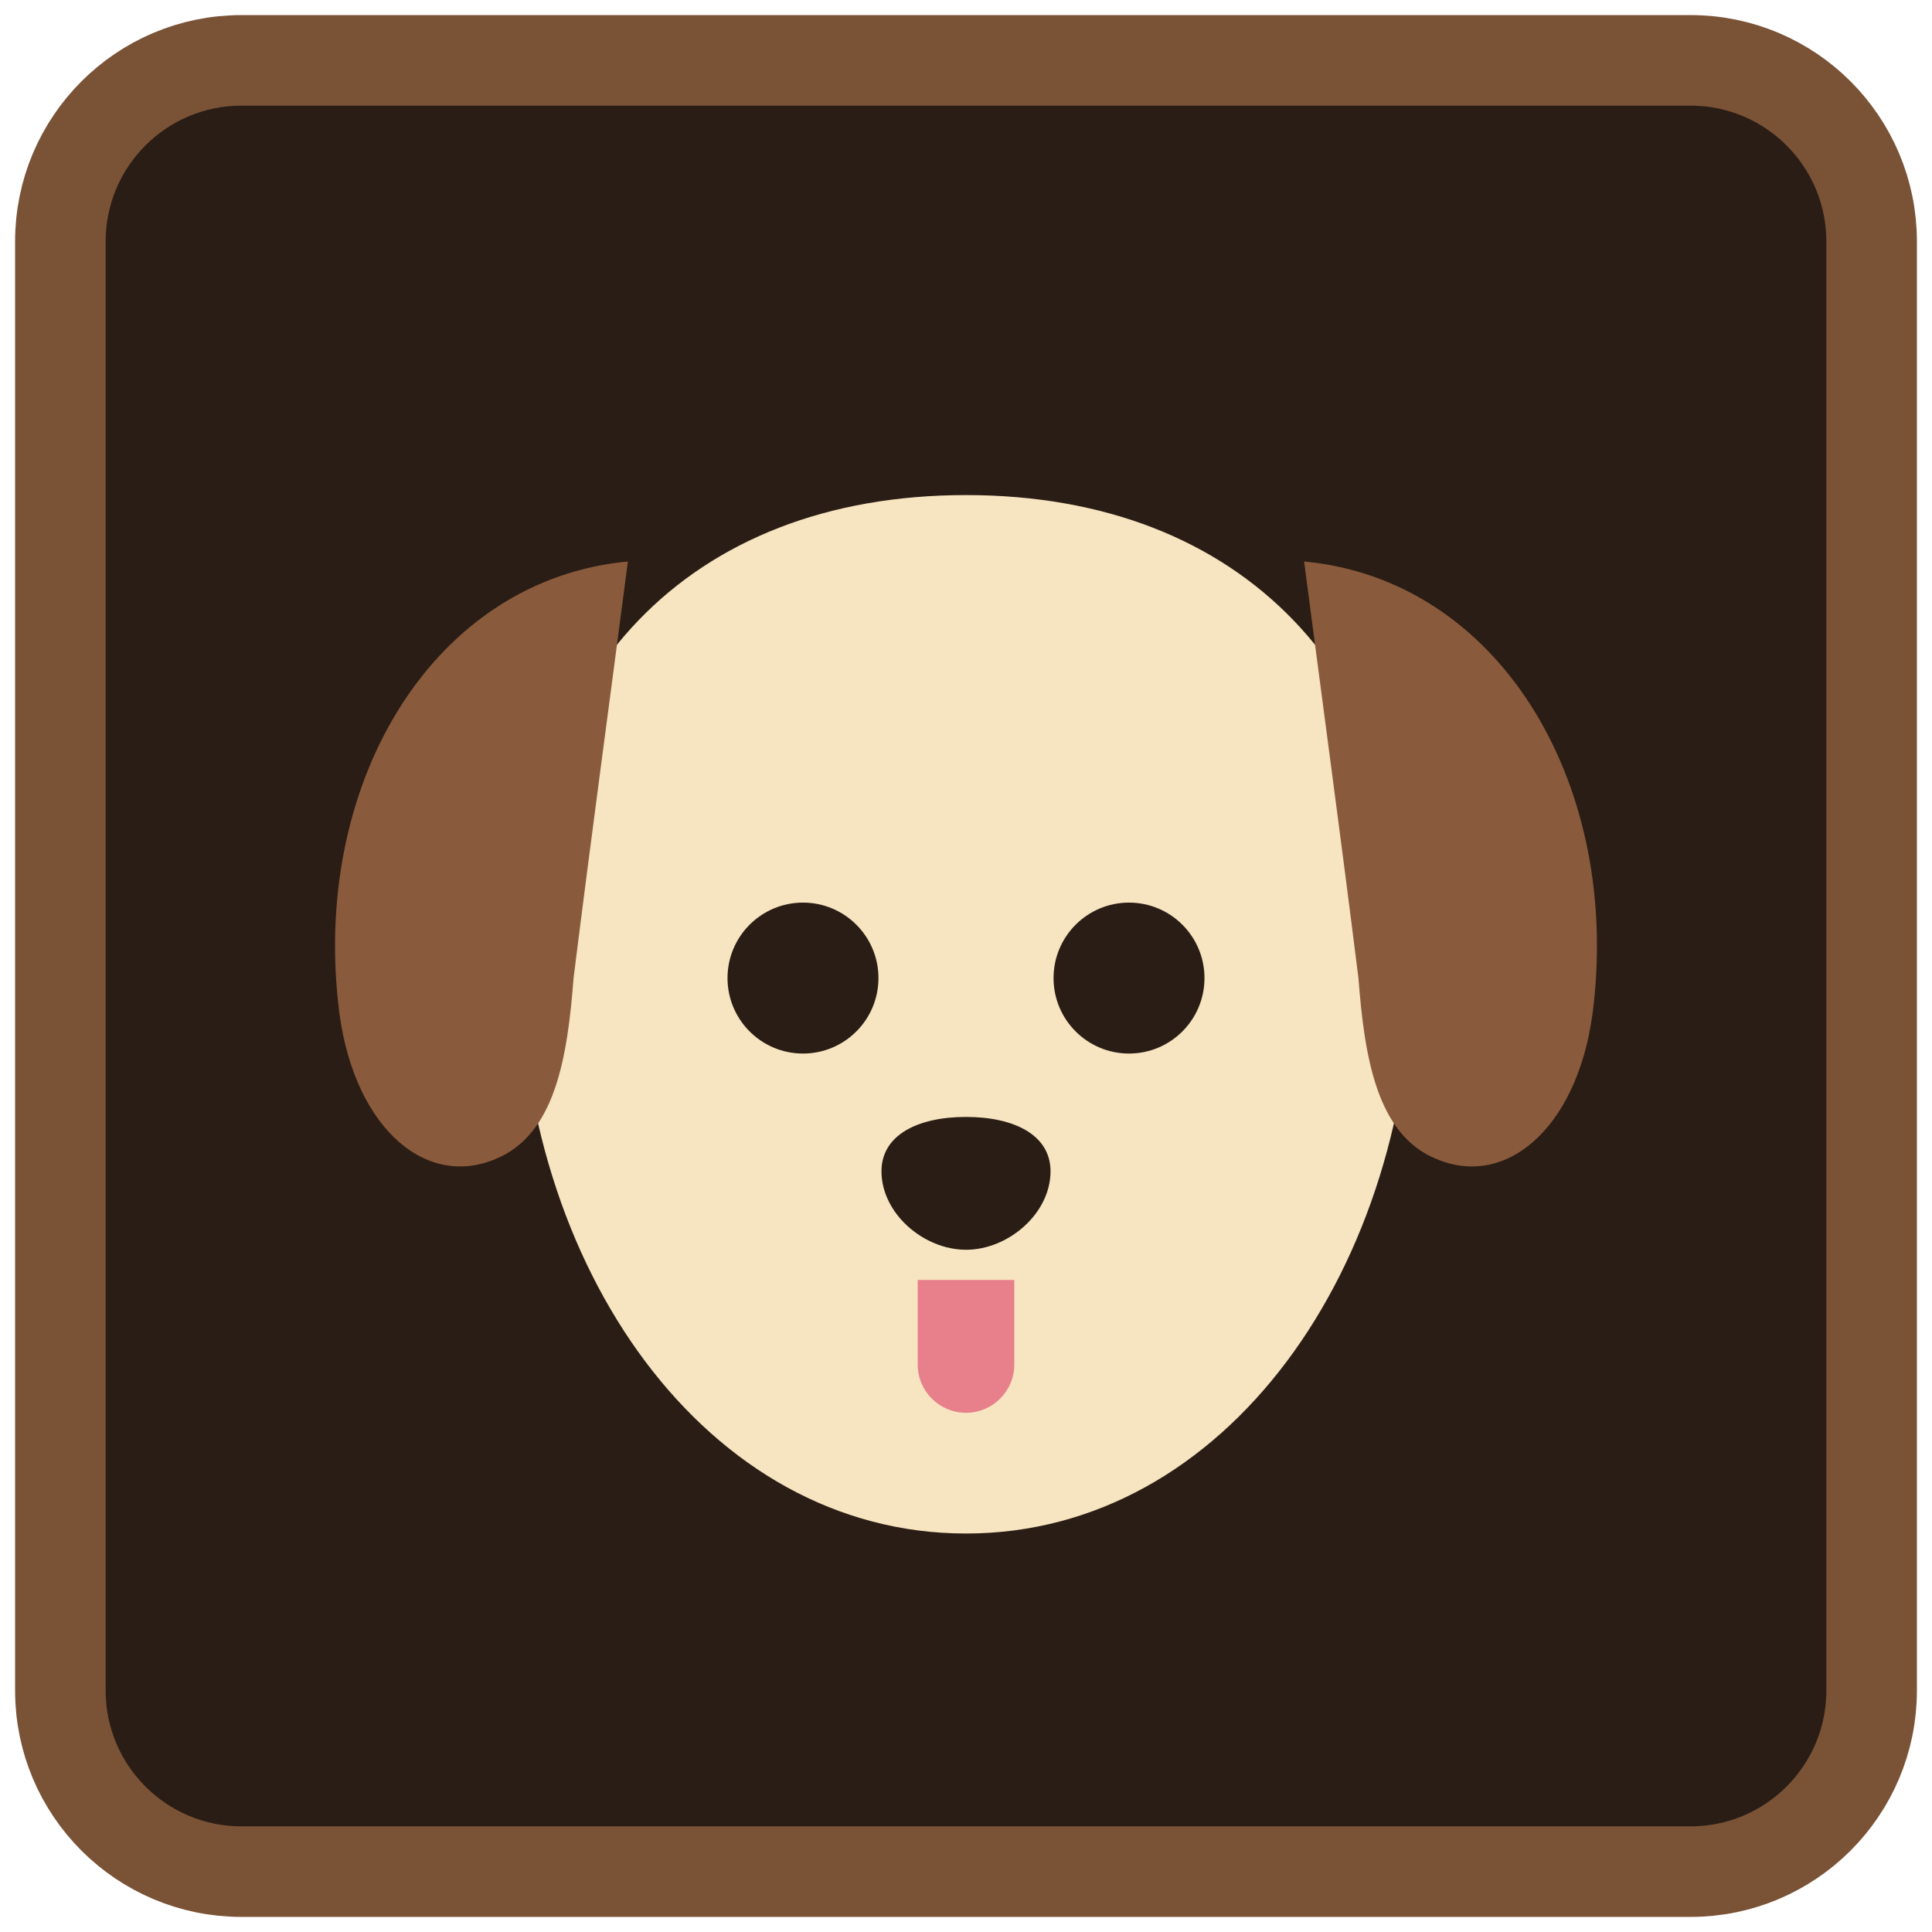
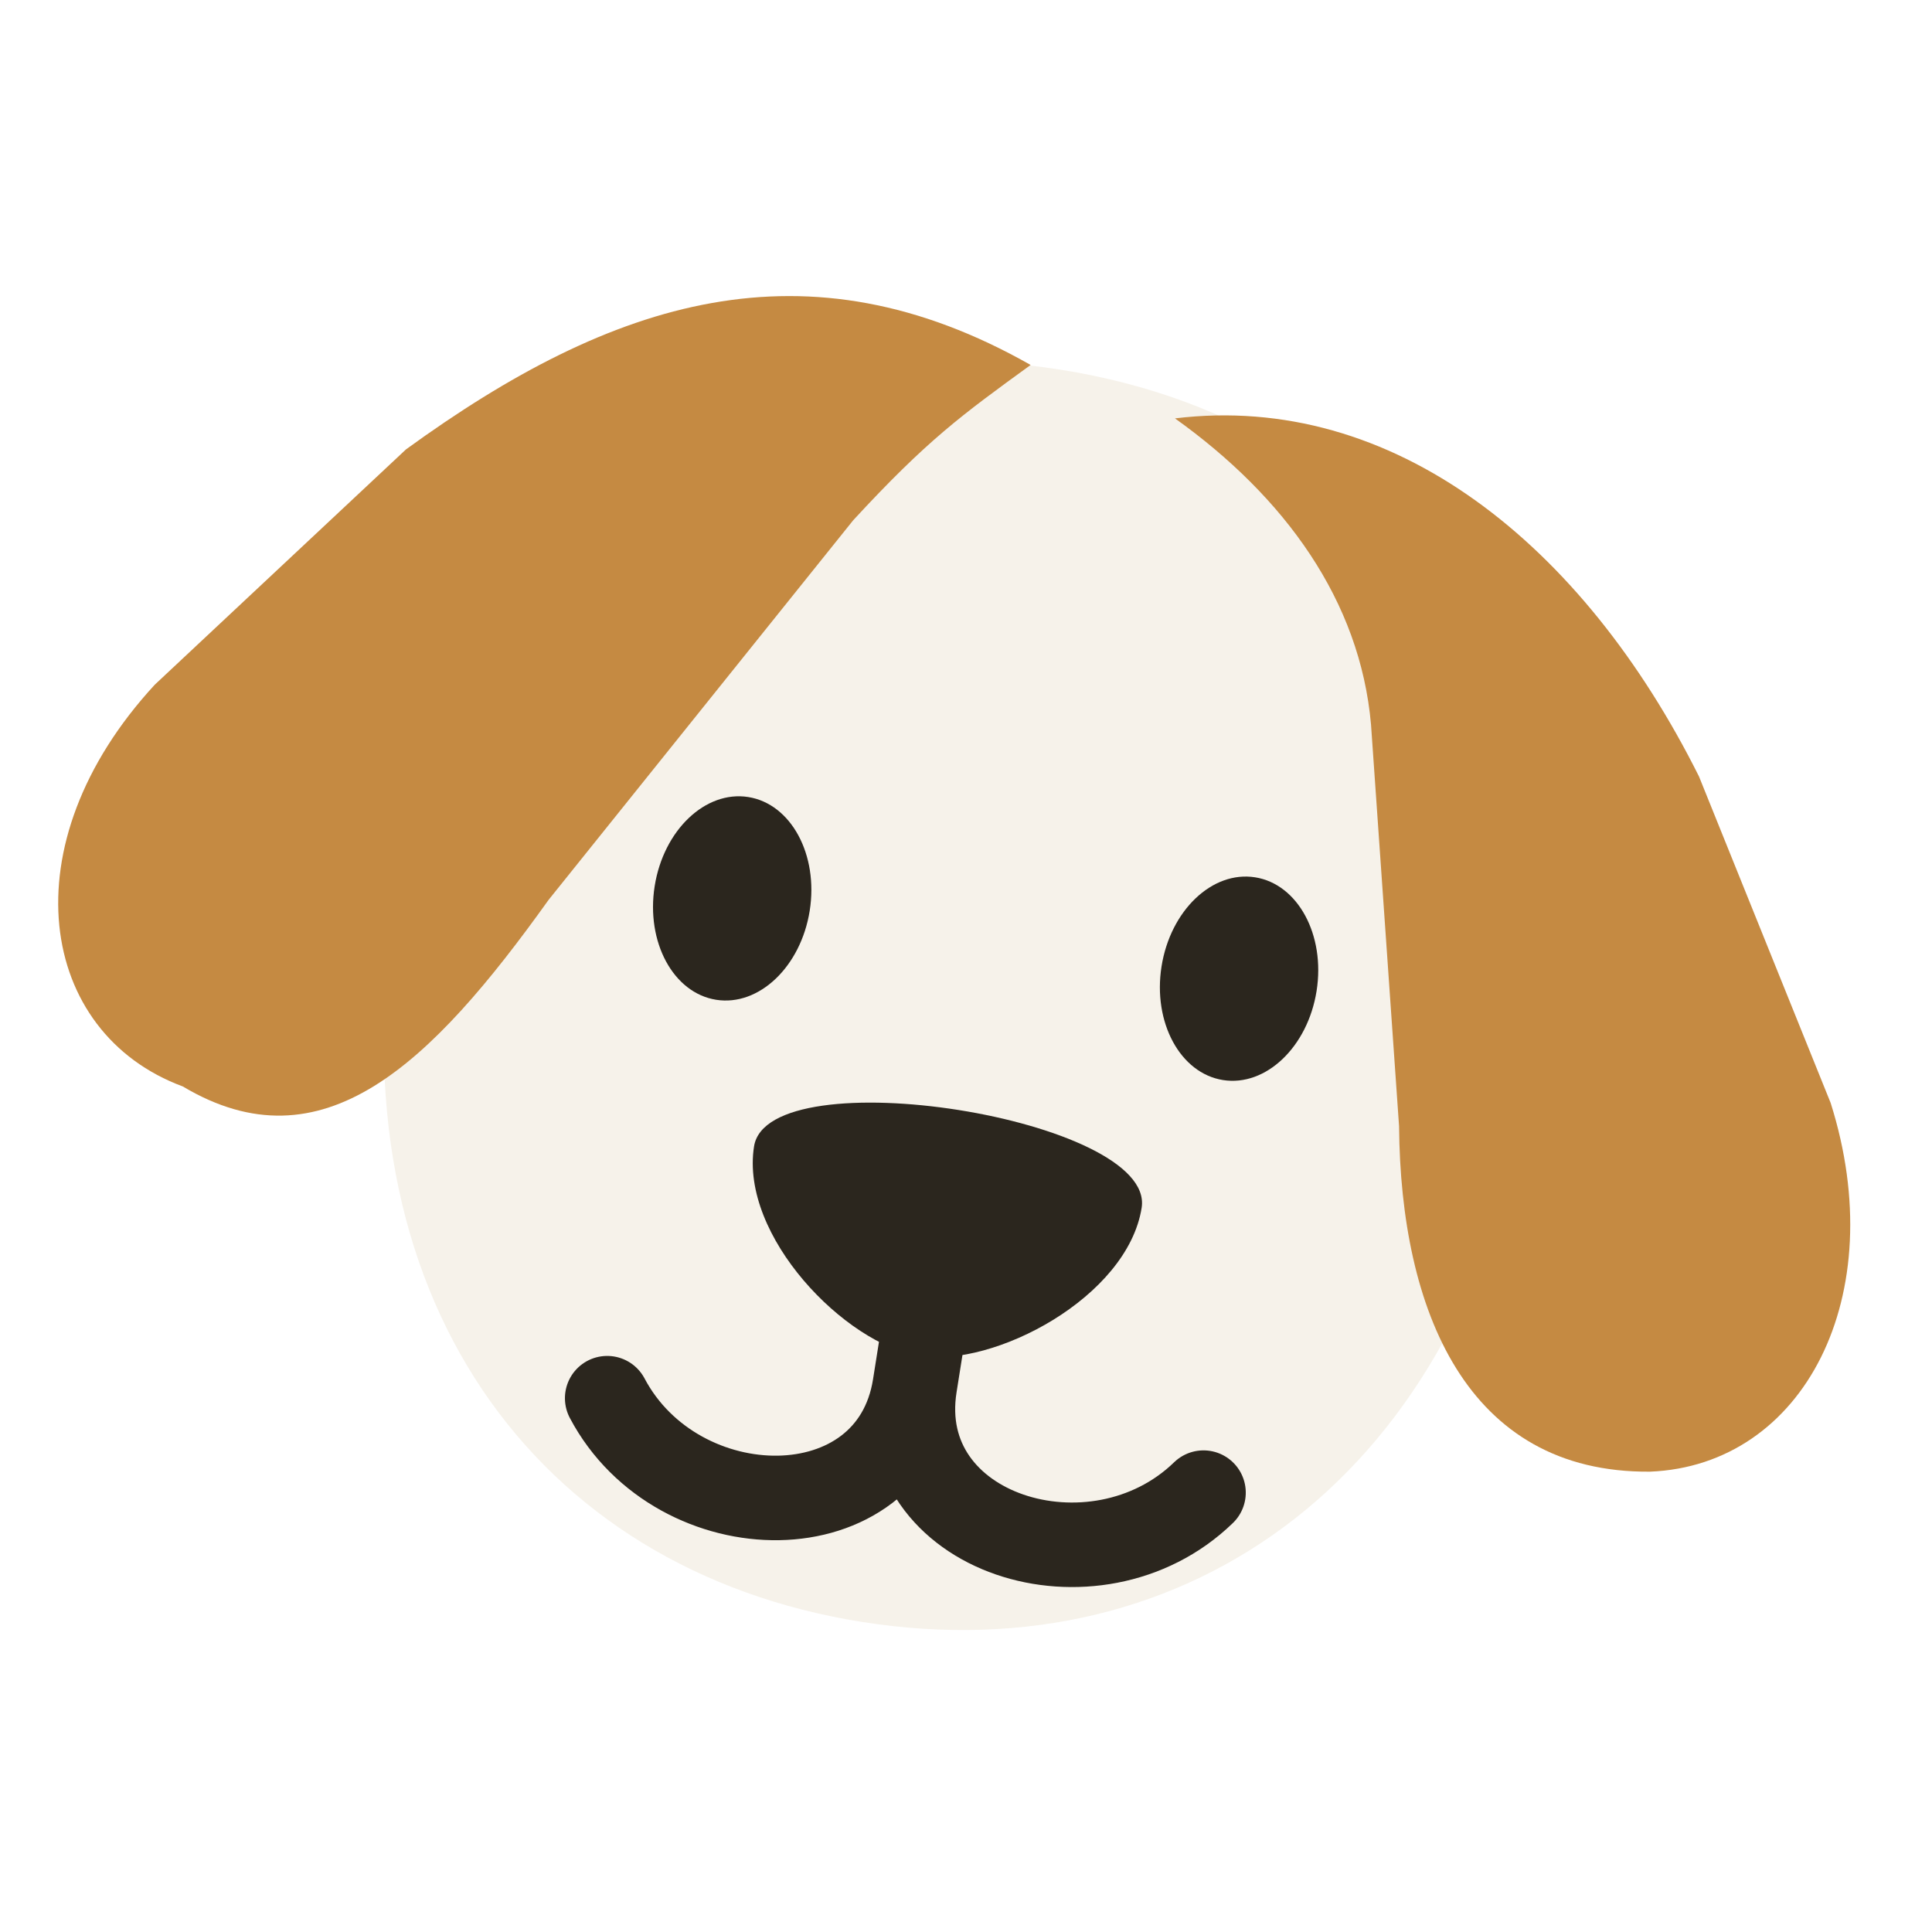
- <svg xmlns="http://www.w3.org/2000/svg" viewBox="0 0 32 32">
-   <rect x="1" y="1" width="30" height="30" rx="3" fill="#2a1d15" stroke="#7a5236" stroke-width="1.5" />
-   <path d="M16 8.2c-4.6 0-7.4 3-7.4 7.6 0 5.2 3.1 9.6 7.4 9.6s7.4-4.4 7.4-9.6c0-4.6-2.8-7.6-7.4-7.6z" fill="#f7e4c0" />
-   <path d="M10.4 9.3C7.2 9.6 5.2 12.9 5.6 16.6c.2 2 1.4 3.1 2.6 2.6 1-.4 1.2-1.7 1.3-3 .3-2.4.6-4.6.9-6.9z" fill="#8a5a3c" />
-   <path d="M21.6 9.3c3.2.3 5.2 3.6 4.8 7.3-.2 2-1.4 3.1-2.6 2.6-1-.4-1.2-1.7-1.3-3-.3-2.4-.6-4.6-.9-6.9z" fill="#8a5a3c" />
-   <circle cx="13.3" cy="16.2" r="1.25" fill="#2a1d15" />
-   <circle cx="18.7" cy="16.2" r="1.25" fill="#2a1d15" />
-   <path d="M14.6 19.4c0-.6.6-.9 1.4-.9s1.4.3 1.4.9c0 .7-.7 1.3-1.4 1.3s-1.4-.6-1.4-1.3z" fill="#2a1d15" />
-   <path d="M15.2 21.2h1.6v1.4a.8.8 0 0 1-1.6 0z" fill="#e7808a" />
+ <svg xmlns="http://www.w3.org/2000/svg" viewBox="0 0 64 64" role="img" aria-label="Bobby — curious puppy">
+   <g transform="rotate(9 32 32)">
+     <path fill="#f6f2ea" d="M32 12C20 12 13 21 13 33c0 13 8 21 19 21s19-8 19-21c0-12-7-21-19-21Z" />
+     <path fill="#c58a42" d="M31 12C23 9 17 12 11 18L4 27c-4 6-2 12 3 13 5 2 8-2 11-8l8-14c2-3 3-4 5-6Zm5 1c7-2 14 2 19 9l6 10c3 6 1 12-4 13-6 1-9-4-10-10l-3-13c-1-4-4-7-8-9Z" />
+     <ellipse cx="24" cy="31" rx="2.6" ry="3.4" fill="#2b261e" />
+     <ellipse cx="41" cy="31" rx="2.6" ry="3.4" fill="#2b261e" />
+     <path fill="#2b261e" d="M26 39c0-3 13-3 13 0 0 3-4 6-6.5 6S26 42 26 39Z" />
+     <path d="M32.5 44v2c0 5-7 6-10 2m10-2c0 5 7 6 10 2" fill="none" stroke="#2b261e" stroke-width="2.8" stroke-linecap="round" />
+   </g>
</svg>
